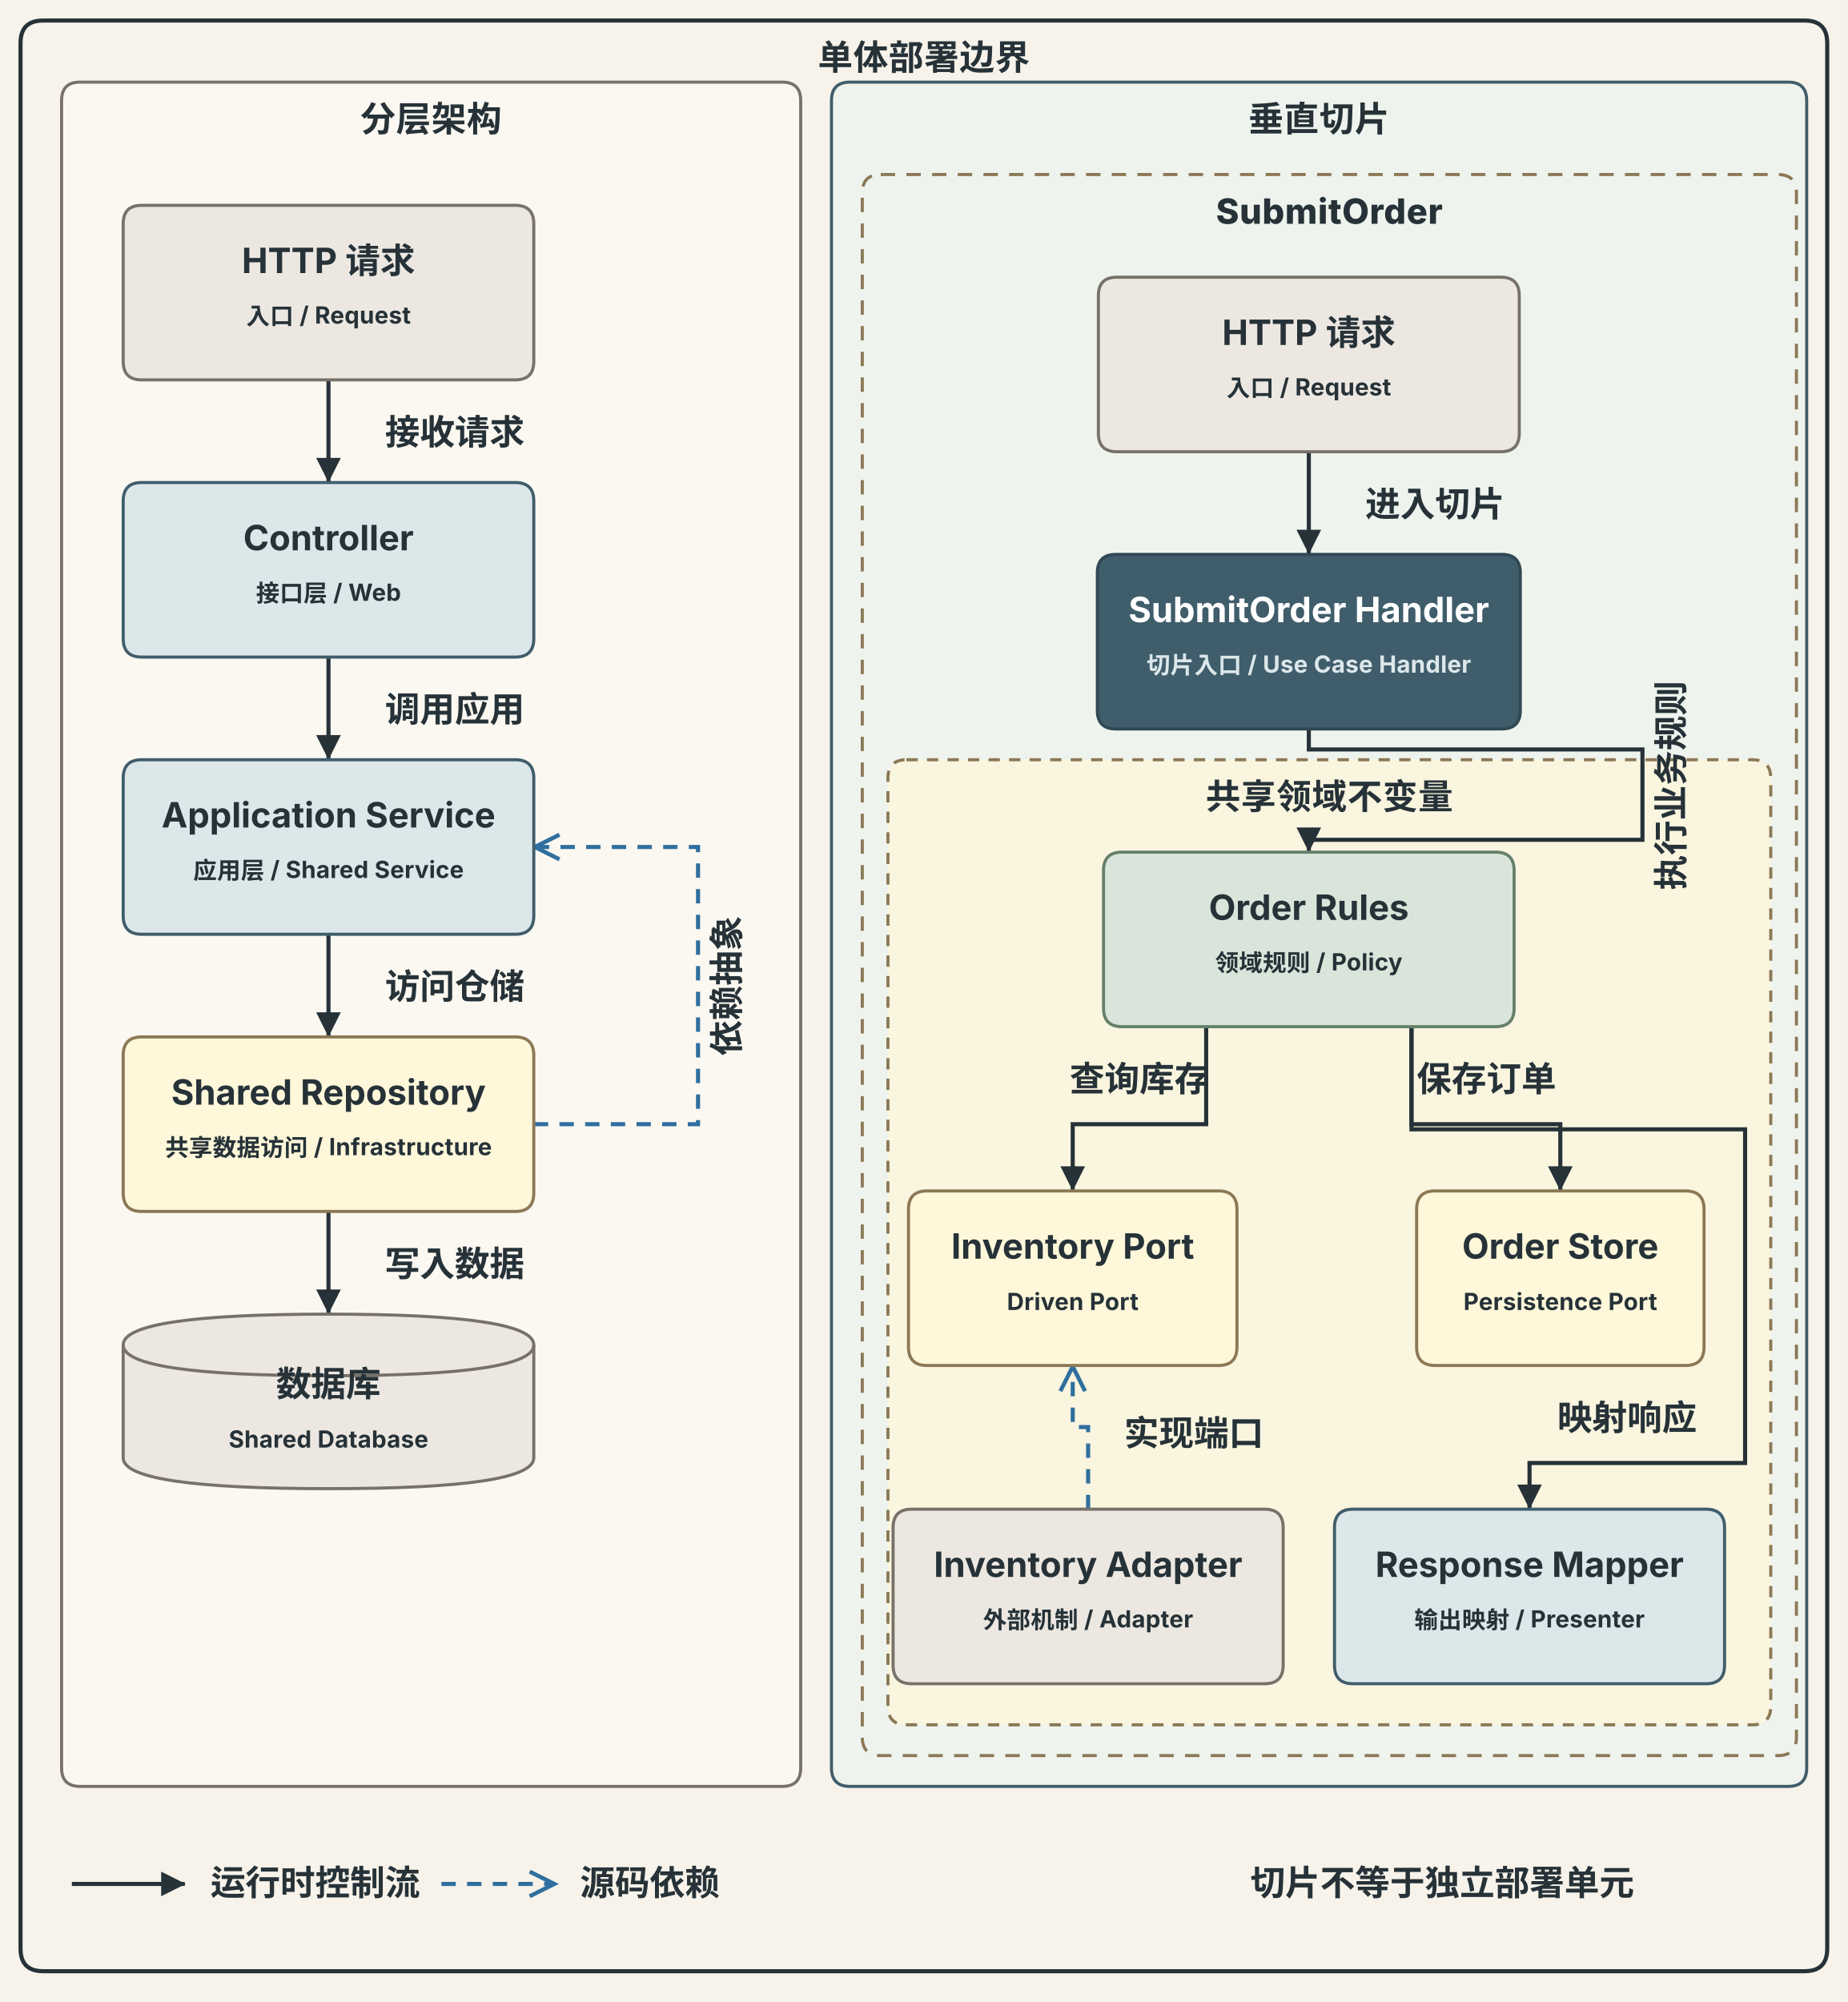
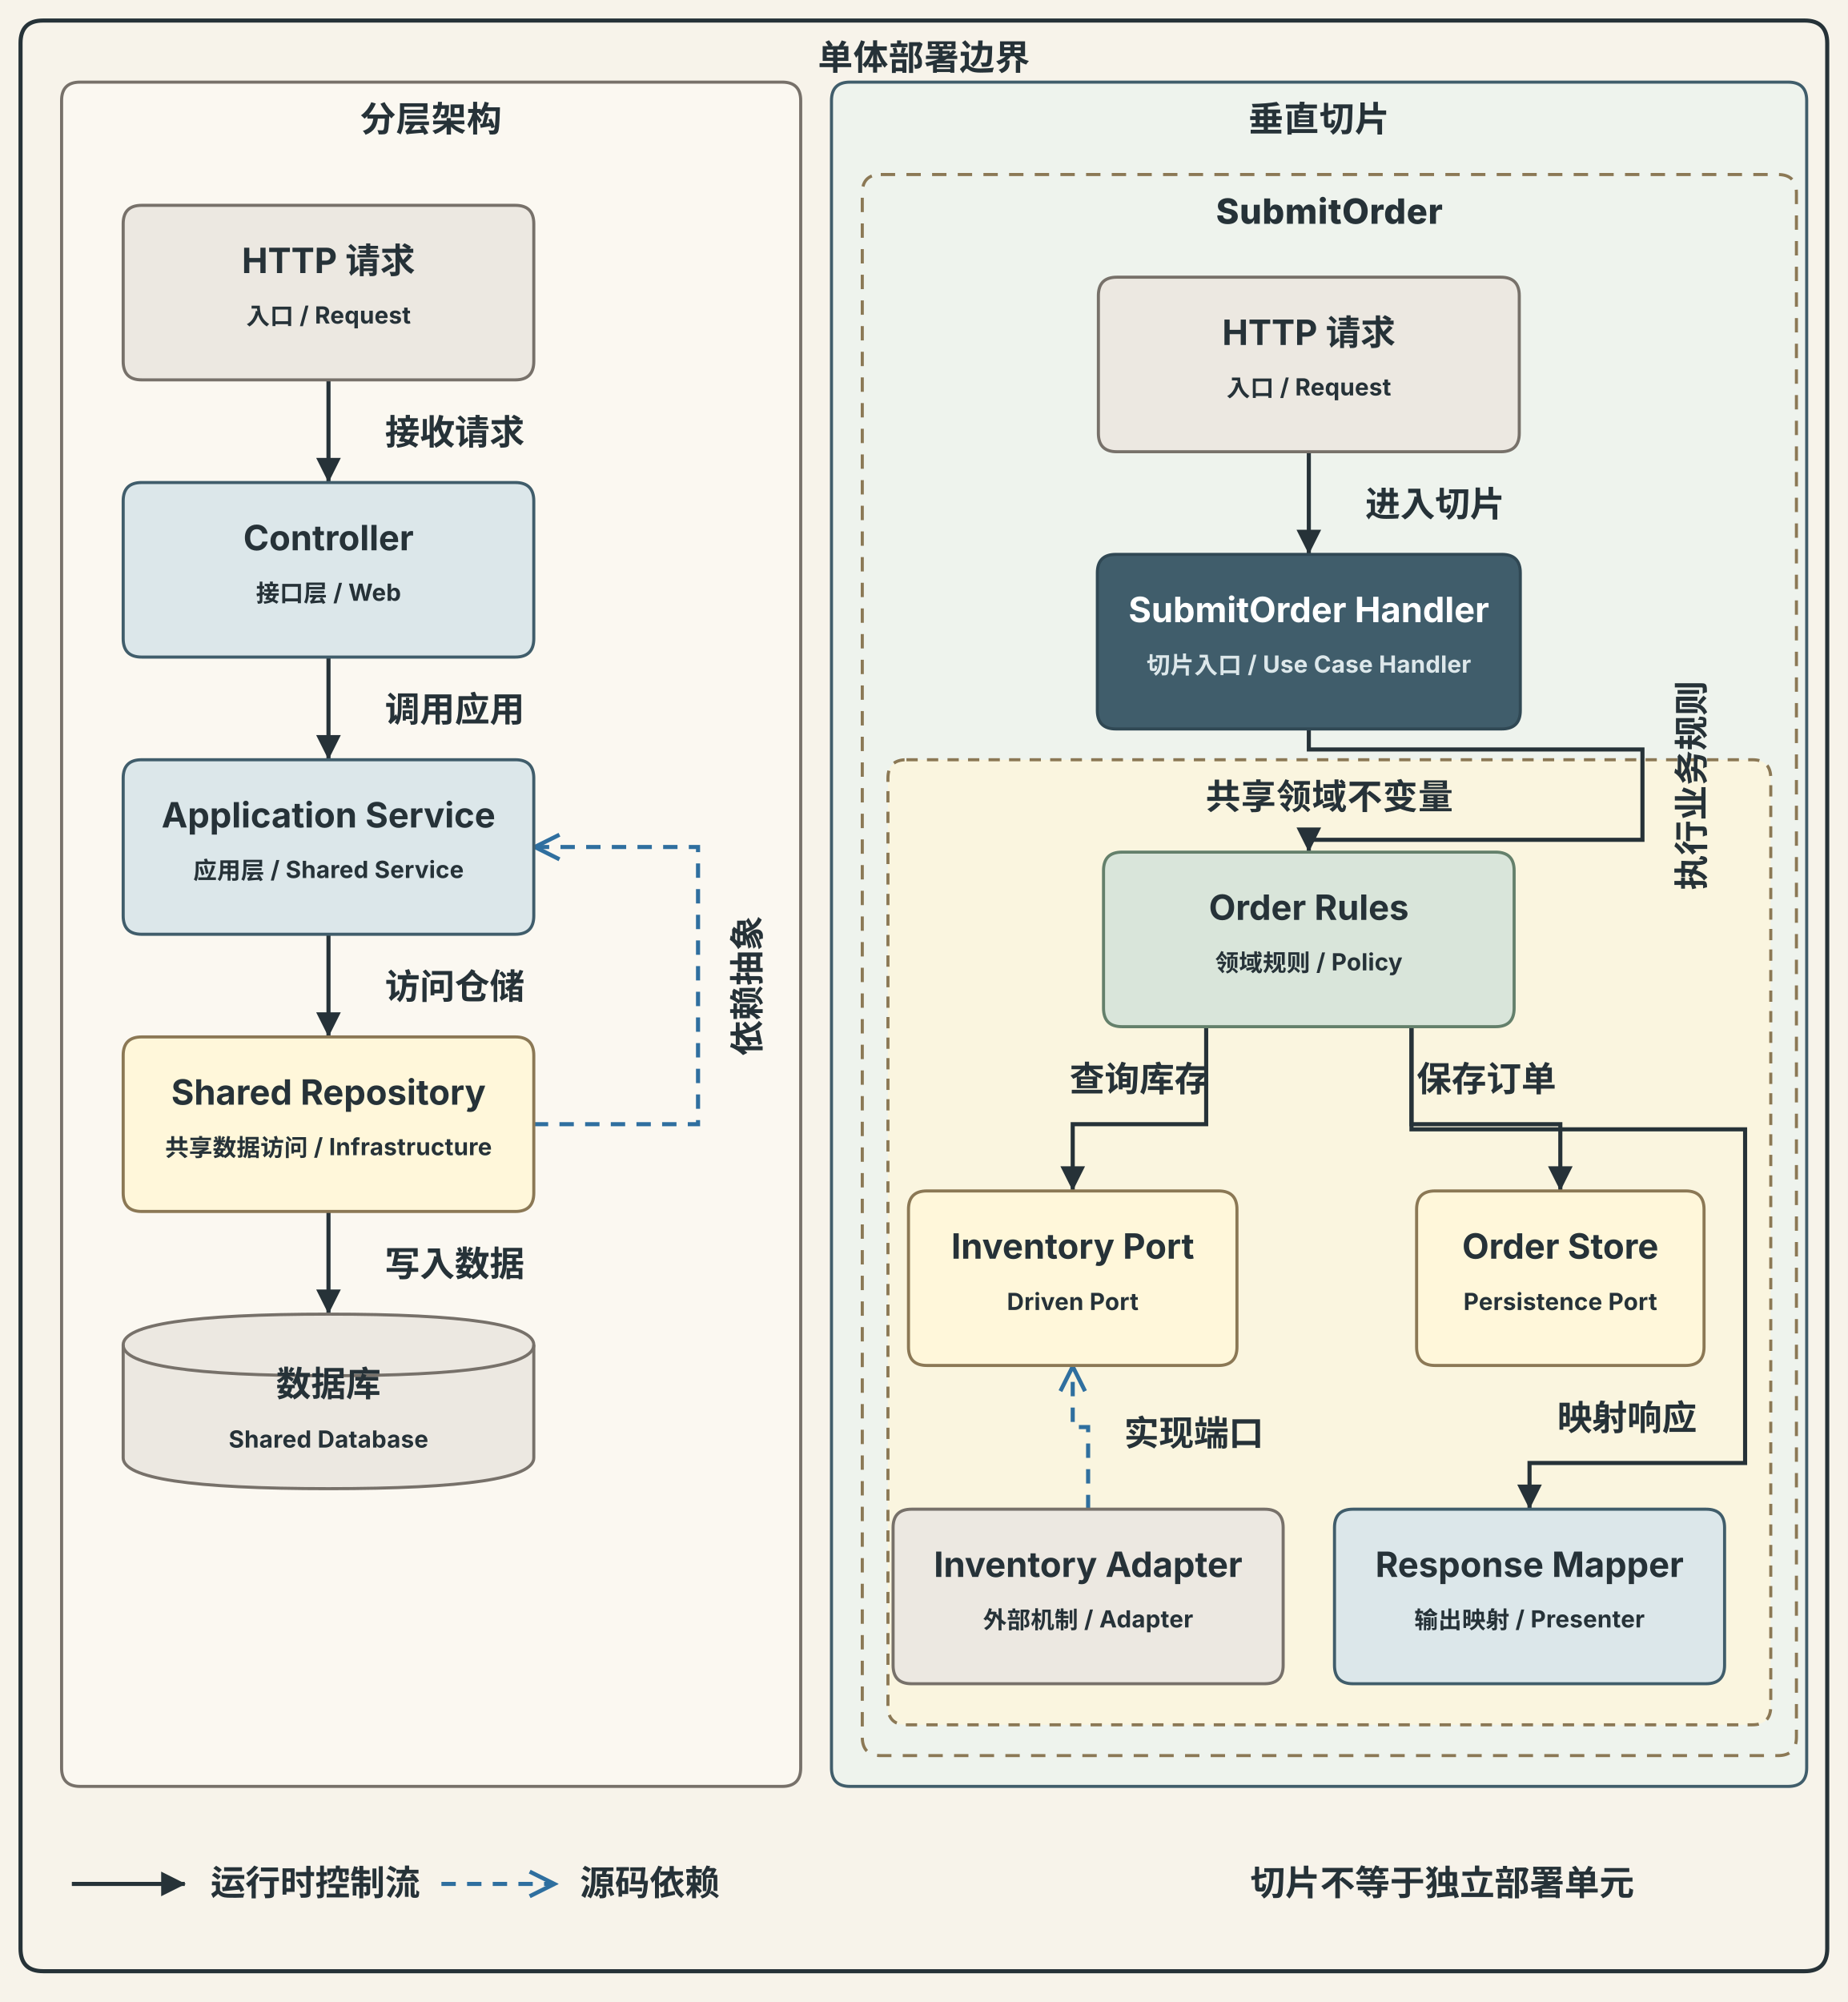
<svg xmlns="http://www.w3.org/2000/svg" viewBox="0 0 1800 1950" role="img" aria-labelledby="sty03-title sty03-description">
  <defs>
    <marker id="sty03-runtime-arrow" markerUnits="userSpaceOnUse" markerWidth="28" markerHeight="28" viewBox="0 0 28 28" refX="25" refY="14" orient="auto">
      <path d="M2 2L26 14L2 26Z" fill="#263238" />
    </marker>
    <marker id="sty03-dependency-arrow" markerUnits="userSpaceOnUse" markerWidth="32" markerHeight="32" viewBox="0 0 32 32" refX="28" refY="16" orient="auto">
      <path d="M4 4L28 16L4 28" fill="none" stroke="#2F6F9F" stroke-width="4" />
    </marker>
    <style>
      text{font-family:-apple-system,BlinkMacSystemFont,"Segoe UI","PingFang SC","Hiragino Sans GB","Microsoft YaHei",sans-serif;fill:#263238}
      .boundary-title{font-size:34px;font-weight:760;letter-spacing:.5px}
      .node-title{font-size:34px;font-weight:720}
      .node-type{font-size:23px;font-weight:650;letter-spacing:.2px}
      .edge-label{font-size:34px;font-weight:700}
      .runtime{fill:none;stroke:#263238;stroke-width:4;marker-end:url(#sty03-runtime-arrow)}
      .dependency{fill:none;stroke:#2F6F9F;stroke-width:4;stroke-dasharray:14 11;marker-end:url(#sty03-dependency-arrow)}
    </style>
  </defs>
  <path d="M0 0H1800V1950H0Z" fill="#F7F3EA" />
  <g data-node-id="deployment-boundary" data-node-bounds="20 20 1760 1900" data-type-label="">
    <path d="M42 20H1758Q1780 20 1780 42V1898Q1780 1920 1758 1920H42Q20 1920 20 1898V42Q20 20 42 20Z" fill="#F7F3EA" stroke="#263238" stroke-width="4" />
    <text x="900" y="68" text-anchor="middle" class="boundary-title" data-text-role="title">单体部署边界</text>
  </g>
  <g data-node-id="layered-boundary" data-node-bounds="60 80 720 1660" data-type-label="">
    <path d="M78 80H762Q780 80 780 98V1722Q780 1740 762 1740H78Q60 1740 60 1722V98Q60 80 78 80Z" fill="#FBF8F1" stroke="#77716A" stroke-width="3" />
    <text x="420" y="128" text-anchor="middle" class="boundary-title" data-text-role="title">分层架构</text>
  </g>
  <g data-node-id="vertical-slice-boundary" data-node-bounds="810 80 950 1660" data-type-label="">
    <path d="M828 80H1742Q1760 80 1760 98V1722Q1760 1740 1742 1740H828Q810 1740 810 1722V98Q810 80 828 80Z" fill="#EEF3ED" stroke="#405D6B" stroke-width="3" />
    <text x="1285" y="128" text-anchor="middle" class="boundary-title" data-text-role="title">垂直切片</text>
  </g>
  <g data-node-id="submit-order-boundary" data-node-bounds="840 170 910 1540" data-type-label="">
    <path d="M858 170H1732Q1750 170 1750 188V1692Q1750 1710 1732 1710H858Q840 1710 840 1692V188Q840 170 858 170Z" fill="none" stroke="#8B7855" stroke-width="3" stroke-dasharray="14 11" />
    <text x="1295" y="218" text-anchor="middle" class="boundary-title" data-text-role="title">SubmitOrder</text>
  </g>
  <g data-node-id="shared-domain-invariants" data-node-bounds="865 740 860 940" data-type-label="">
    <path d="M883 740H1707Q1725 740 1725 758V1662Q1725 1680 1707 1680H883Q865 1680 865 1662V758Q865 740 883 740Z" fill="#FFF7DA" fill-opacity=".68" stroke="#8B7855" stroke-width="3" stroke-dasharray="11 9" />
    <text x="1295" y="788" text-anchor="middle" class="boundary-title" data-text-role="title">共享领域不变量</text>
  </g>
  <path data-edge-id="layered-request" data-source="layered-http" data-target="layered-controller" d="M320 370V469" class="runtime" />
  <path data-edge-id="layered-controller-service" data-source="layered-controller" data-target="layered-service" d="M320 640V739" class="runtime" />
  <path data-edge-id="layered-service-repository" data-source="layered-service" data-target="layered-repository" d="M320 910V1009" class="runtime" />
  <path data-edge-id="layered-repository-database" data-source="layered-repository" data-target="layered-database" d="M320 1180V1279" class="runtime" />
  <path data-edge-id="slice-request-handler" data-source="slice-http" data-target="submit-order-handler" d="M1275 440V539" class="runtime" />
  <path data-edge-id="slice-handler-rules" data-source="submit-order-handler" data-target="order-rules" d="M1275 710V730H1600V818H1275V829" class="runtime" />
  <path data-edge-id="slice-rules-inventory" data-source="order-rules" data-target="inventory-port" d="M1175 1000V1095H1045V1159" class="runtime" />
  <path data-edge-id="slice-rules-store" data-source="order-rules" data-target="order-store" d="M1375 1000V1095H1520V1159" class="runtime" />
  <path data-edge-id="slice-rules-response" data-source="order-rules" data-target="response-mapper" d="M1375 1000V1100H1700V1425H1490V1469" class="runtime" />
  <path data-edge-id="layered-repository-service-dependency" data-source="layered-repository" data-target="layered-service" d="M520 1095H680V825H521" class="dependency" />
  <path data-edge-id="inventory-adapter-port-dependency" data-source="inventory-adapter" data-target="inventory-port" d="M1060 1470V1390H1045V1331" class="dependency" />
  <g data-node-id="layered-http" data-node-bounds="120 200 400 170" data-type-label="入口 / Request">
    <path d="M138 200H502Q520 200 520 218V352Q520 370 502 370H138Q120 370 120 352V218Q120 200 138 200Z" fill="#ECE8E1" stroke="#77716A" stroke-width="3" />
    <text x="320" y="266" text-anchor="middle" class="node-title" data-text-role="title">HTTP 请求</text>
    <text x="320" y="316" text-anchor="middle" class="node-type" data-text-role="type">入口 / Request</text>
  </g>
  <g data-node-id="layered-controller" data-node-bounds="120 470 400 170" data-type-label="接口层 / Web">
    <path d="M138 470H502Q520 470 520 488V622Q520 640 502 640H138Q120 640 120 622V488Q120 470 138 470Z" fill="#DCE7EA" stroke="#405D6B" stroke-width="3" />
    <text x="320" y="536" text-anchor="middle" class="node-title" data-text-role="title">Controller</text>
    <text x="320" y="586" text-anchor="middle" class="node-type" data-text-role="type">接口层 / Web</text>
  </g>
  <g data-node-id="layered-service" data-node-bounds="120 740 400 170" data-type-label="应用层 / Shared Service">
    <path d="M138 740H502Q520 740 520 758V892Q520 910 502 910H138Q120 910 120 892V758Q120 740 138 740Z" fill="#DCE7EA" stroke="#405D6B" stroke-width="3" />
    <text x="320" y="806" text-anchor="middle" class="node-title" data-text-role="title">Application Service</text>
    <text x="320" y="856" text-anchor="middle" class="node-type" data-text-role="type">应用层 / Shared Service</text>
  </g>
  <g data-node-id="layered-repository" data-node-bounds="120 1010 400 170" data-type-label="共享数据访问 / Infrastructure">
    <path d="M138 1010H502Q520 1010 520 1028V1162Q520 1180 502 1180H138Q120 1180 120 1162V1028Q120 1010 138 1010Z" fill="#FFF7DA" stroke="#8B7855" stroke-width="3" />
    <text x="320" y="1076" text-anchor="middle" class="node-title" data-text-role="title">Shared Repository</text>
    <text x="320" y="1126" text-anchor="middle" class="node-type" data-text-role="type">共享数据访问 / Infrastructure</text>
  </g>
  <g data-node-id="layered-database" data-node-bounds="120 1280 400 170" data-type-label="Shared Database">
    <path d="M120 1310Q120 1280 320 1280T520 1310V1420Q520 1450 320 1450T120 1420Z" fill="#ECE8E1" stroke="#77716A" stroke-width="3" />
    <path d="M120 1310Q120 1340 320 1340T520 1310" fill="none" stroke="#77716A" stroke-width="3" />
    <text x="320" y="1360" text-anchor="middle" class="node-title" data-text-role="title">数据库</text>
    <text x="320" y="1410" text-anchor="middle" class="node-type" data-text-role="type">Shared Database</text>
  </g>
  <g data-node-id="slice-http" data-node-bounds="1070 270 410 170" data-type-label="入口 / Request">
    <path d="M1088 270H1462Q1480 270 1480 288V422Q1480 440 1462 440H1088Q1070 440 1070 422V288Q1070 270 1088 270Z" fill="#ECE8E1" stroke="#77716A" stroke-width="3" />
    <text x="1275" y="336" text-anchor="middle" class="node-title" data-text-role="title">HTTP 请求</text>
    <text x="1275" y="386" text-anchor="middle" class="node-type" data-text-role="type">入口 / Request</text>
  </g>
  <g data-node-id="submit-order-handler" data-node-bounds="1069 540 412 170" data-type-label="切片入口 / Use Case Handler">
    <path d="M1087 540H1463Q1481 540 1481 558V692Q1481 710 1463 710H1087Q1069 710 1069 692V558Q1069 540 1087 540Z" fill="#405D6B" stroke="#304854" stroke-width="3" />
    <text x="1275" y="606" text-anchor="middle" class="node-title" style="fill:#FFFFFF" data-text-role="title">SubmitOrder Handler</text>
    <text x="1275" y="656" text-anchor="middle" class="node-type" style="fill:#DCE7EA" data-text-role="type">切片入口 / Use Case Handler</text>
  </g>
  <g data-node-id="order-rules" data-node-bounds="1075 830 400 170" data-type-label="领域规则 / Policy">
    <path d="M1093 830H1457Q1475 830 1475 848V982Q1475 1000 1457 1000H1093Q1075 1000 1075 982V848Q1075 830 1093 830Z" fill="#D9E5DA" stroke="#64806B" stroke-width="3" />
    <text x="1275" y="896" text-anchor="middle" class="node-title" data-text-role="title">Order Rules</text>
    <text x="1275" y="946" text-anchor="middle" class="node-type" data-text-role="type">领域规则 / Policy</text>
  </g>
  <g data-node-id="inventory-port" data-node-bounds="885 1160 320 170" data-type-label="Driven Port">
    <path d="M903 1160H1187Q1205 1160 1205 1178V1312Q1205 1330 1187 1330H903Q885 1330 885 1312V1178Q885 1160 903 1160Z" fill="#FFF7DA" stroke="#8B7855" stroke-width="3" />
    <text x="1045" y="1226" text-anchor="middle" class="node-title" data-text-role="title">Inventory Port</text>
    <text x="1045" y="1276" text-anchor="middle" class="node-type" data-text-role="type">Driven Port</text>
  </g>
  <g data-node-id="order-store" data-node-bounds="1380 1160 280 170" data-type-label="Persistence Port">
    <path d="M1398 1160H1642Q1660 1160 1660 1178V1312Q1660 1330 1642 1330H1398Q1380 1330 1380 1312V1178Q1380 1160 1398 1160Z" fill="#FFF7DA" stroke="#8B7855" stroke-width="3" />
    <text x="1520" y="1226" text-anchor="middle" class="node-title" data-text-role="title">Order Store</text>
    <text x="1520" y="1276" text-anchor="middle" class="node-type" data-text-role="type">Persistence Port</text>
  </g>
  <g data-node-id="response-mapper" data-node-bounds="1300 1470 380 170" data-type-label="输出映射 / Presenter">
    <path d="M1318 1470H1662Q1680 1470 1680 1488V1622Q1680 1640 1662 1640H1318Q1300 1640 1300 1622V1488Q1300 1470 1318 1470Z" fill="#DCE7EA" stroke="#405D6B" stroke-width="3" />
    <text x="1490" y="1536" text-anchor="middle" class="node-title" data-text-role="title">Response Mapper</text>
    <text x="1490" y="1586" text-anchor="middle" class="node-type" data-text-role="type">输出映射 / Presenter</text>
  </g>
  <g data-node-id="inventory-adapter" data-node-bounds="870 1470 380 170" data-type-label="外部机制 / Adapter">
    <path d="M888 1470H1232Q1250 1470 1250 1488V1622Q1250 1640 1232 1640H888Q870 1640 870 1622V1488Q870 1470 888 1470Z" fill="#ECE8E1" stroke="#77716A" stroke-width="3" />
    <text x="1060" y="1536" text-anchor="middle" class="node-title" data-text-role="title">Inventory Adapter</text>
    <text x="1060" y="1586" text-anchor="middle" class="node-type" data-text-role="type">外部机制 / Adapter</text>
  </g>
  <text x="375" y="433" text-anchor="start" class="edge-label" data-edge-id="layered-request">接收请求</text>
  <text x="375" y="703" text-anchor="start" class="edge-label" data-edge-id="layered-controller-service">调用应用</text>
  <text x="375" y="973" text-anchor="start" class="edge-label" data-edge-id="layered-service-repository">访问仓储</text>
  <text x="375" y="1243" text-anchor="start" class="edge-label" data-edge-id="layered-repository-database">写入数据</text>
  <text x="1330" y="503" text-anchor="start" class="edge-label" data-edge-id="slice-request-handler">进入切片</text>
-   <text x="1640" y="765" text-anchor="middle" class="edge-label" transform="rotate(-90 1640 765)" data-edge-id="slice-handler-rules">执行业务规则</text>
+   <text x="1660" y="765" text-anchor="middle" class="edge-label" transform="rotate(-90 1660 765)" data-edge-id="slice-handler-rules">执行业务规则</text>
  <text x="1110" y="1063" text-anchor="middle" class="edge-label" data-edge-id="slice-rules-inventory">查询库存</text>
  <text x="1448" y="1063" text-anchor="middle" class="edge-label" data-edge-id="slice-rules-store">保存订单</text>
  <text x="1585" y="1393" text-anchor="middle" class="edge-label" data-edge-id="slice-rules-response">映射响应</text>
-   <text x="720" y="960" text-anchor="middle" class="edge-label" fill="#2F6F9F" transform="rotate(-90 720 960)" data-edge-id="layered-repository-service-dependency">依赖抽象</text>
+   <text x="740" y="960" text-anchor="middle" class="edge-label" fill="#2F6F9F" transform="rotate(-90 740 960)" data-edge-id="layered-repository-service-dependency">依赖抽象</text>
  <text x="1095" y="1408" text-anchor="start" class="edge-label" fill="#2F6F9F" data-edge-id="inventory-adapter-port-dependency">实现端口</text>
  <g data-node-id="legend-runtime-line" data-node-bounds="70 1835 110 1" data-type-label="" data-legend-line="runtime">
    <path d="M70 1835H180" class="runtime" />
  </g>
  <g data-node-id="legend-dependency-line" data-node-bounds="430 1835 110 1" data-type-label="" data-legend-line="dependency">
    <path d="M430 1835H540" class="dependency" />
  </g>
  <g data-node-id="legend-runtime" data-node-bounds="205 1814 250 42" data-type-label="">
    <text x="205" y="1846" class="edge-label" data-text-role="title">运行时控制流</text>
  </g>
  <g data-node-id="legend-dependency" data-node-bounds="565 1814 190 42" data-type-label="">
    <text x="565" y="1846" class="edge-label" fill="#2F6F9F" data-text-role="title">源码依赖</text>
  </g>
  <g data-node-id="deployment-note" data-node-bounds="1120 1805 570 52" data-type-label="">
    <text x="1405" y="1846" text-anchor="middle" class="edge-label" fill="#6A5A3E" data-text-role="title">切片不等于独立部署单元</text>
  </g>
</svg>
